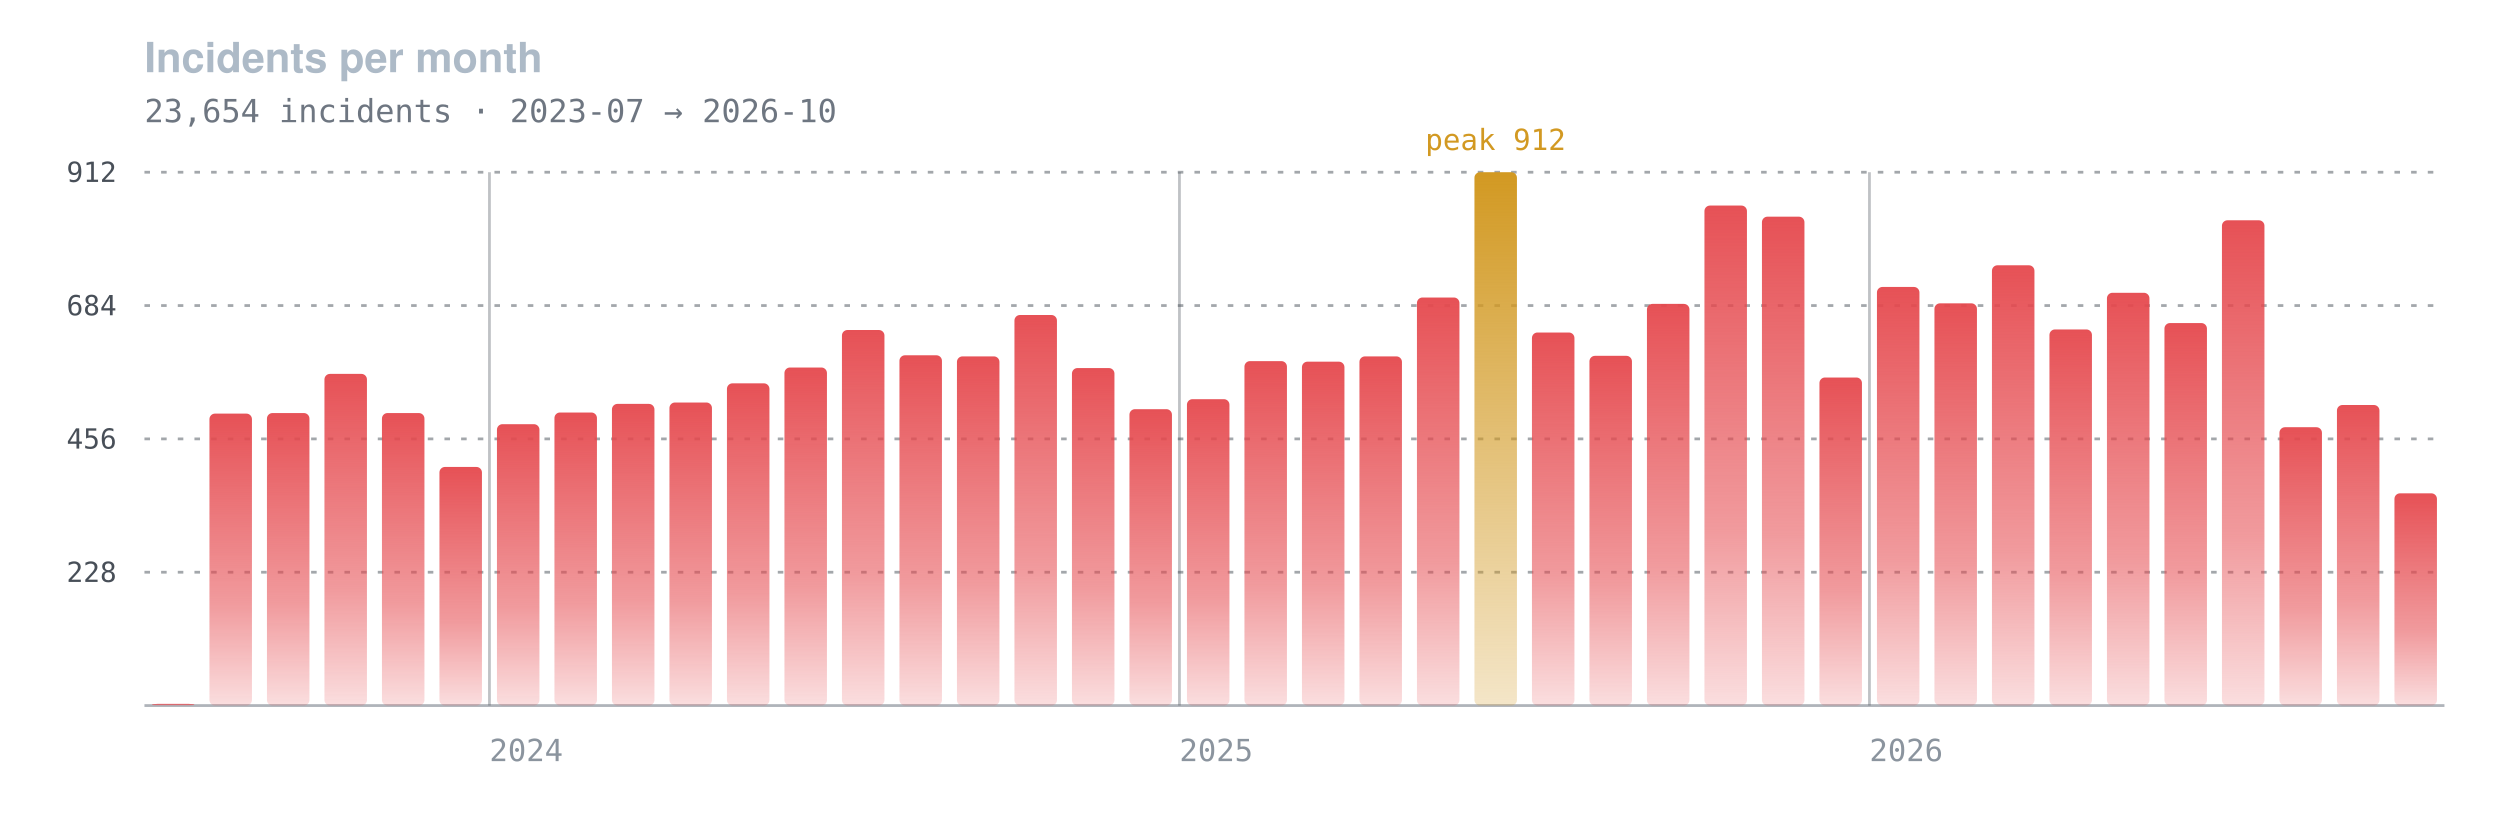
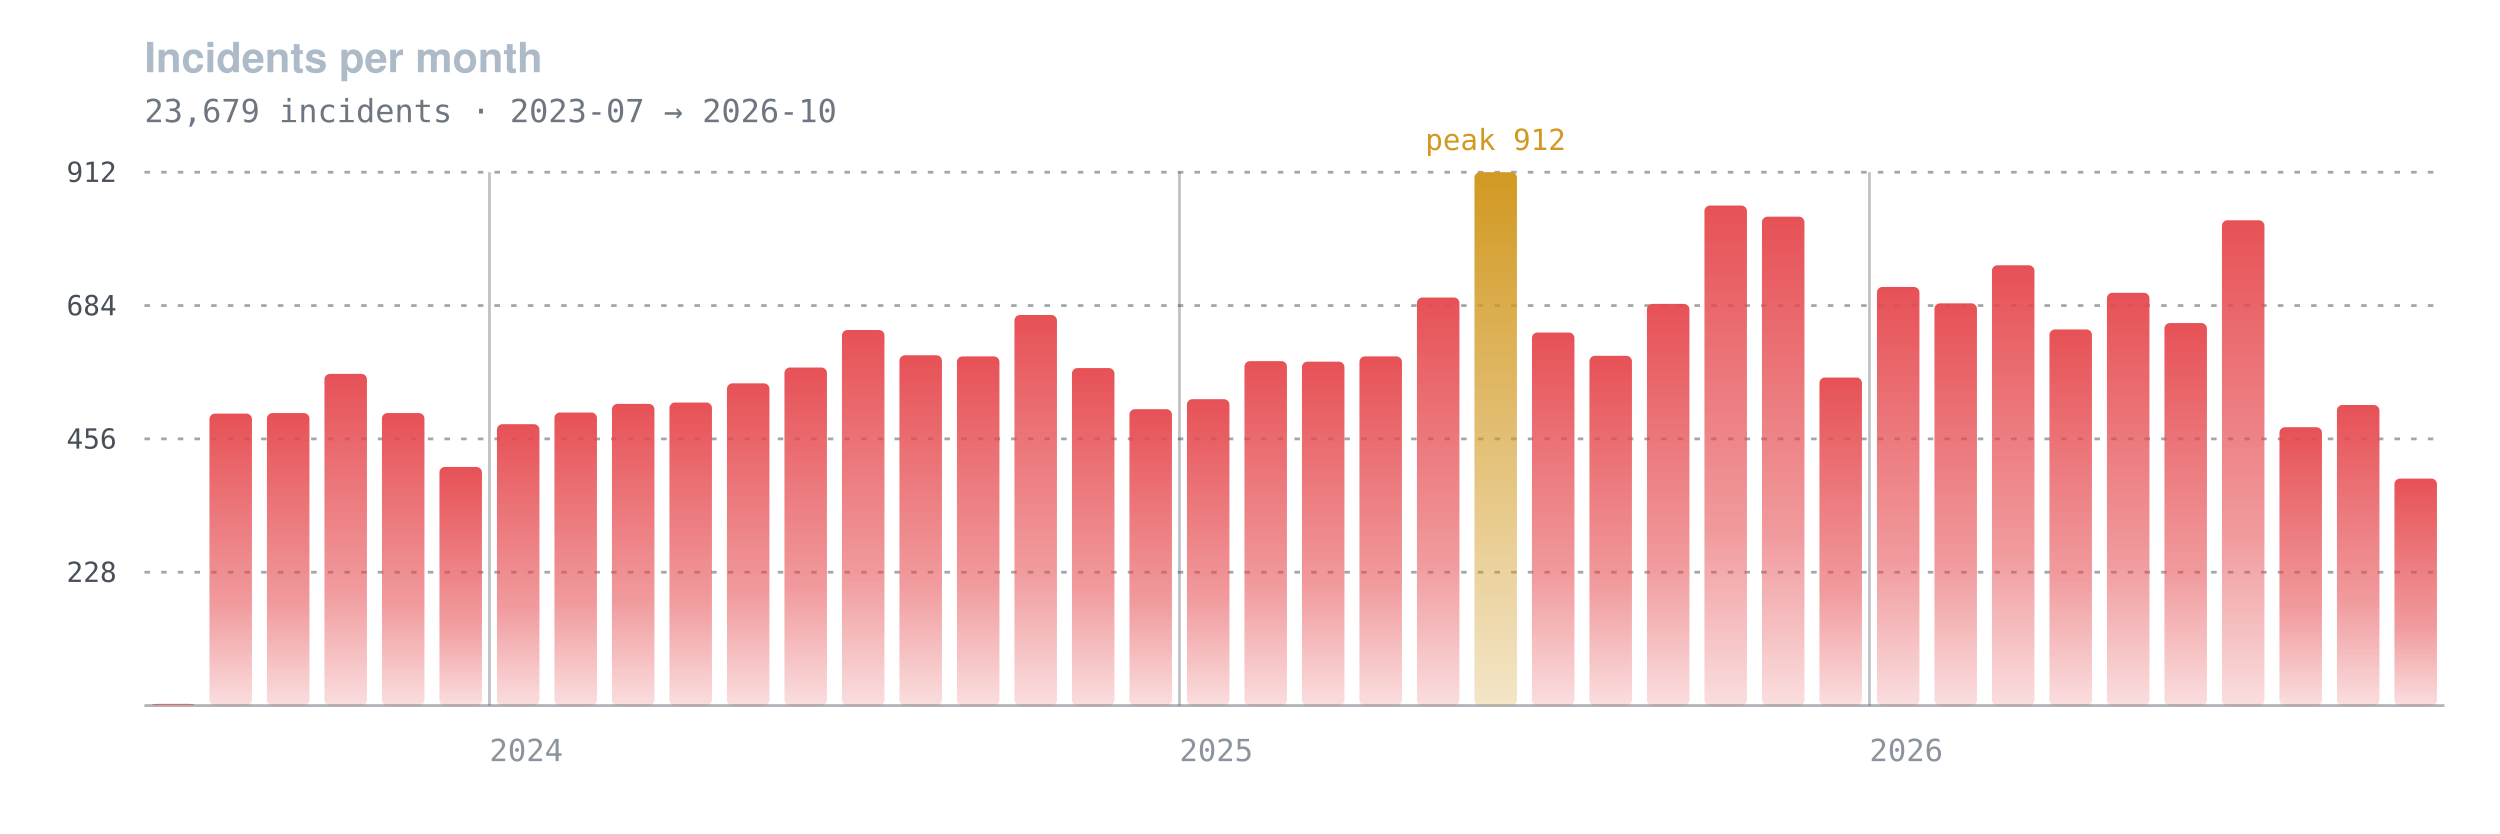
<svg xmlns="http://www.w3.org/2000/svg" viewBox="0 0 900 300" width="900" height="300" role="img">
  <defs>
    <linearGradient id="bg" x1="0" y1="0" x2="0" y2="1">
      <stop offset="0%" stop-color="#e5484d" stop-opacity="0.95" />
      <stop offset="65%" stop-color="#e5484d" stop-opacity="0.55" />
      <stop offset="100%" stop-color="#e5484d" stop-opacity="0.18" />
    </linearGradient>
    <linearGradient id="pk" x1="0" y1="0" x2="0" y2="1">
      <stop offset="0%" stop-color="#d29922" stop-opacity="1" />
      <stop offset="100%" stop-color="#d29922" stop-opacity="0.25" />
    </linearGradient>
  </defs>
  <text x="52" y="26" fill="#adbac7" font-size="15" font-family="-apple-system,BlinkMacSystemFont,Segoe UI,Helvetica,Arial,sans-serif" font-weight="600">Incidents per month</text>
-   <text x="52" y="44" fill="#6e7681" font-size="11.5" font-family="ui-monospace,SFMono-Regular,Menlo,Consolas,monospace">23,654 incidents · 2023-07 → 2026-10</text>
+   <text x="52" y="44" fill="#6e7681" font-size="11.5" font-family="ui-monospace,SFMono-Regular,Menlo,Consolas,monospace">23,679 incidents · 2023-07 → 2026-10</text>
  <line x1="52" y1="206.0" x2="880" y2="206.0" stroke="#484f58" stroke-width="1" stroke-dasharray="2 4" opacity="0.5" />
  <text x="42" y="209.5" fill="#484f58" font-size="10" font-family="ui-monospace,SFMono-Regular,Menlo,Consolas,monospace" text-anchor="end">228</text>
  <line x1="52" y1="158.0" x2="880" y2="158.0" stroke="#484f58" stroke-width="1" stroke-dasharray="2 4" opacity="0.5" />
  <text x="42" y="161.5" fill="#484f58" font-size="10" font-family="ui-monospace,SFMono-Regular,Menlo,Consolas,monospace" text-anchor="end">456</text>
  <line x1="52" y1="110.0" x2="880" y2="110.0" stroke="#484f58" stroke-width="1" stroke-dasharray="2 4" opacity="0.5" />
  <text x="42" y="113.5" fill="#484f58" font-size="10" font-family="ui-monospace,SFMono-Regular,Menlo,Consolas,monospace" text-anchor="end">684</text>
  <line x1="52" y1="62.0" x2="880" y2="62.0" stroke="#484f58" stroke-width="1" stroke-dasharray="2 4" opacity="0.5" />
  <text x="42" y="65.5" fill="#484f58" font-size="10" font-family="ui-monospace,SFMono-Regular,Menlo,Consolas,monospace" text-anchor="end">912</text>
  <line x1="52" y1="254" x2="880" y2="254" stroke="#6e7681" stroke-width="1" opacity="0.55" />
  <rect x="54.7" y="253.4" width="15.3" height="0.6" rx="2" fill="url(#bg)" />
  <rect x="75.4" y="148.9" width="15.3" height="105.1" rx="2" fill="url(#bg)" />
  <rect x="96.1" y="148.7" width="15.3" height="105.3" rx="2" fill="url(#bg)" />
  <rect x="116.8" y="134.6" width="15.3" height="119.4" rx="2" fill="url(#bg)" />
  <rect x="137.5" y="148.7" width="15.3" height="105.3" rx="2" fill="url(#bg)" />
  <rect x="158.2" y="168.1" width="15.3" height="85.9" rx="2" fill="url(#bg)" />
  <rect x="178.9" y="152.7" width="15.3" height="101.3" rx="2" fill="url(#bg)" />
  <line x1="176.2" y1="62" x2="176.2" y2="254" stroke="#484f58" stroke-width="1" opacity="0.35" />
  <text x="176.2" y="274" fill="#8b949e" font-size="11" font-family="ui-monospace,SFMono-Regular,Menlo,Consolas,monospace">2024</text>
  <rect x="199.6" y="148.5" width="15.3" height="105.5" rx="2" fill="url(#bg)" />
  <rect x="220.3" y="145.4" width="15.3" height="108.6" rx="2" fill="url(#bg)" />
  <rect x="241.0" y="144.9" width="15.3" height="109.1" rx="2" fill="url(#bg)" />
  <rect x="261.7" y="138.0" width="15.3" height="116.0" rx="2" fill="url(#bg)" />
  <rect x="282.4" y="132.3" width="15.3" height="121.7" rx="2" fill="url(#bg)" />
  <rect x="303.1" y="118.8" width="15.3" height="135.2" rx="2" fill="url(#bg)" />
  <rect x="323.8" y="127.9" width="15.3" height="126.1" rx="2" fill="url(#bg)" />
  <rect x="344.5" y="128.3" width="15.3" height="125.7" rx="2" fill="url(#bg)" />
  <rect x="365.2" y="113.4" width="15.3" height="140.6" rx="2" fill="url(#bg)" />
  <rect x="385.9" y="132.5" width="15.3" height="121.5" rx="2" fill="url(#bg)" />
  <rect x="406.6" y="147.3" width="15.3" height="106.7" rx="2" fill="url(#bg)" />
  <rect x="427.3" y="143.7" width="15.3" height="110.3" rx="2" fill="url(#bg)" />
  <line x1="424.6" y1="62" x2="424.6" y2="254" stroke="#484f58" stroke-width="1" opacity="0.35" />
  <text x="424.6" y="274" fill="#8b949e" font-size="11" font-family="ui-monospace,SFMono-Regular,Menlo,Consolas,monospace">2025</text>
  <rect x="448.0" y="130.0" width="15.3" height="124.0" rx="2" fill="url(#bg)" />
  <rect x="468.7" y="130.2" width="15.3" height="123.8" rx="2" fill="url(#bg)" />
  <rect x="489.4" y="128.3" width="15.3" height="125.7" rx="2" fill="url(#bg)" />
  <rect x="510.1" y="107.1" width="15.3" height="146.9" rx="2" fill="url(#bg)" />
  <rect x="530.8" y="62.0" width="15.3" height="192.0" rx="2" fill="url(#pk)" />
  <rect x="551.5" y="119.7" width="15.3" height="134.3" rx="2" fill="url(#bg)" />
  <rect x="572.2" y="128.1" width="15.3" height="125.9" rx="2" fill="url(#bg)" />
  <rect x="592.9" y="109.4" width="15.3" height="144.6" rx="2" fill="url(#bg)" />
  <rect x="613.6" y="74.0" width="15.3" height="180.0" rx="2" fill="url(#bg)" />
  <rect x="634.3" y="78.0" width="15.3" height="176.0" rx="2" fill="url(#bg)" />
  <rect x="655.0" y="135.9" width="15.3" height="118.1" rx="2" fill="url(#bg)" />
  <rect x="675.7" y="103.3" width="15.3" height="150.7" rx="2" fill="url(#bg)" />
  <line x1="673.0" y1="62" x2="673.0" y2="254" stroke="#484f58" stroke-width="1" opacity="0.35" />
  <text x="673.0" y="274" fill="#8b949e" font-size="11" font-family="ui-monospace,SFMono-Regular,Menlo,Consolas,monospace">2026</text>
  <rect x="696.4" y="109.2" width="15.3" height="144.8" rx="2" fill="url(#bg)" />
  <rect x="717.1" y="95.5" width="15.3" height="158.5" rx="2" fill="url(#bg)" />
  <rect x="737.8" y="118.6" width="15.3" height="135.4" rx="2" fill="url(#bg)" />
  <rect x="758.5" y="105.4" width="15.3" height="148.6" rx="2" fill="url(#bg)" />
  <rect x="779.2" y="116.3" width="15.3" height="137.7" rx="2" fill="url(#bg)" />
  <rect x="799.9" y="79.3" width="15.3" height="174.7" rx="2" fill="url(#bg)" />
  <rect x="820.6" y="153.8" width="15.3" height="100.2" rx="2" fill="url(#bg)" />
  <rect x="841.3" y="145.8" width="15.3" height="108.2" rx="2" fill="url(#bg)" />
-   <rect x="862.0" y="177.6" width="15.3" height="76.4" rx="2" fill="url(#bg)" />
+   <rect x="862.0" y="172.3" width="15.3" height="81.7" rx="2" fill="url(#bg)" />
  <text x="538.4" y="54.0" fill="#d29922" font-size="10.5" font-family="ui-monospace,SFMono-Regular,Menlo,Consolas,monospace" text-anchor="middle">peak 912</text>
</svg>
